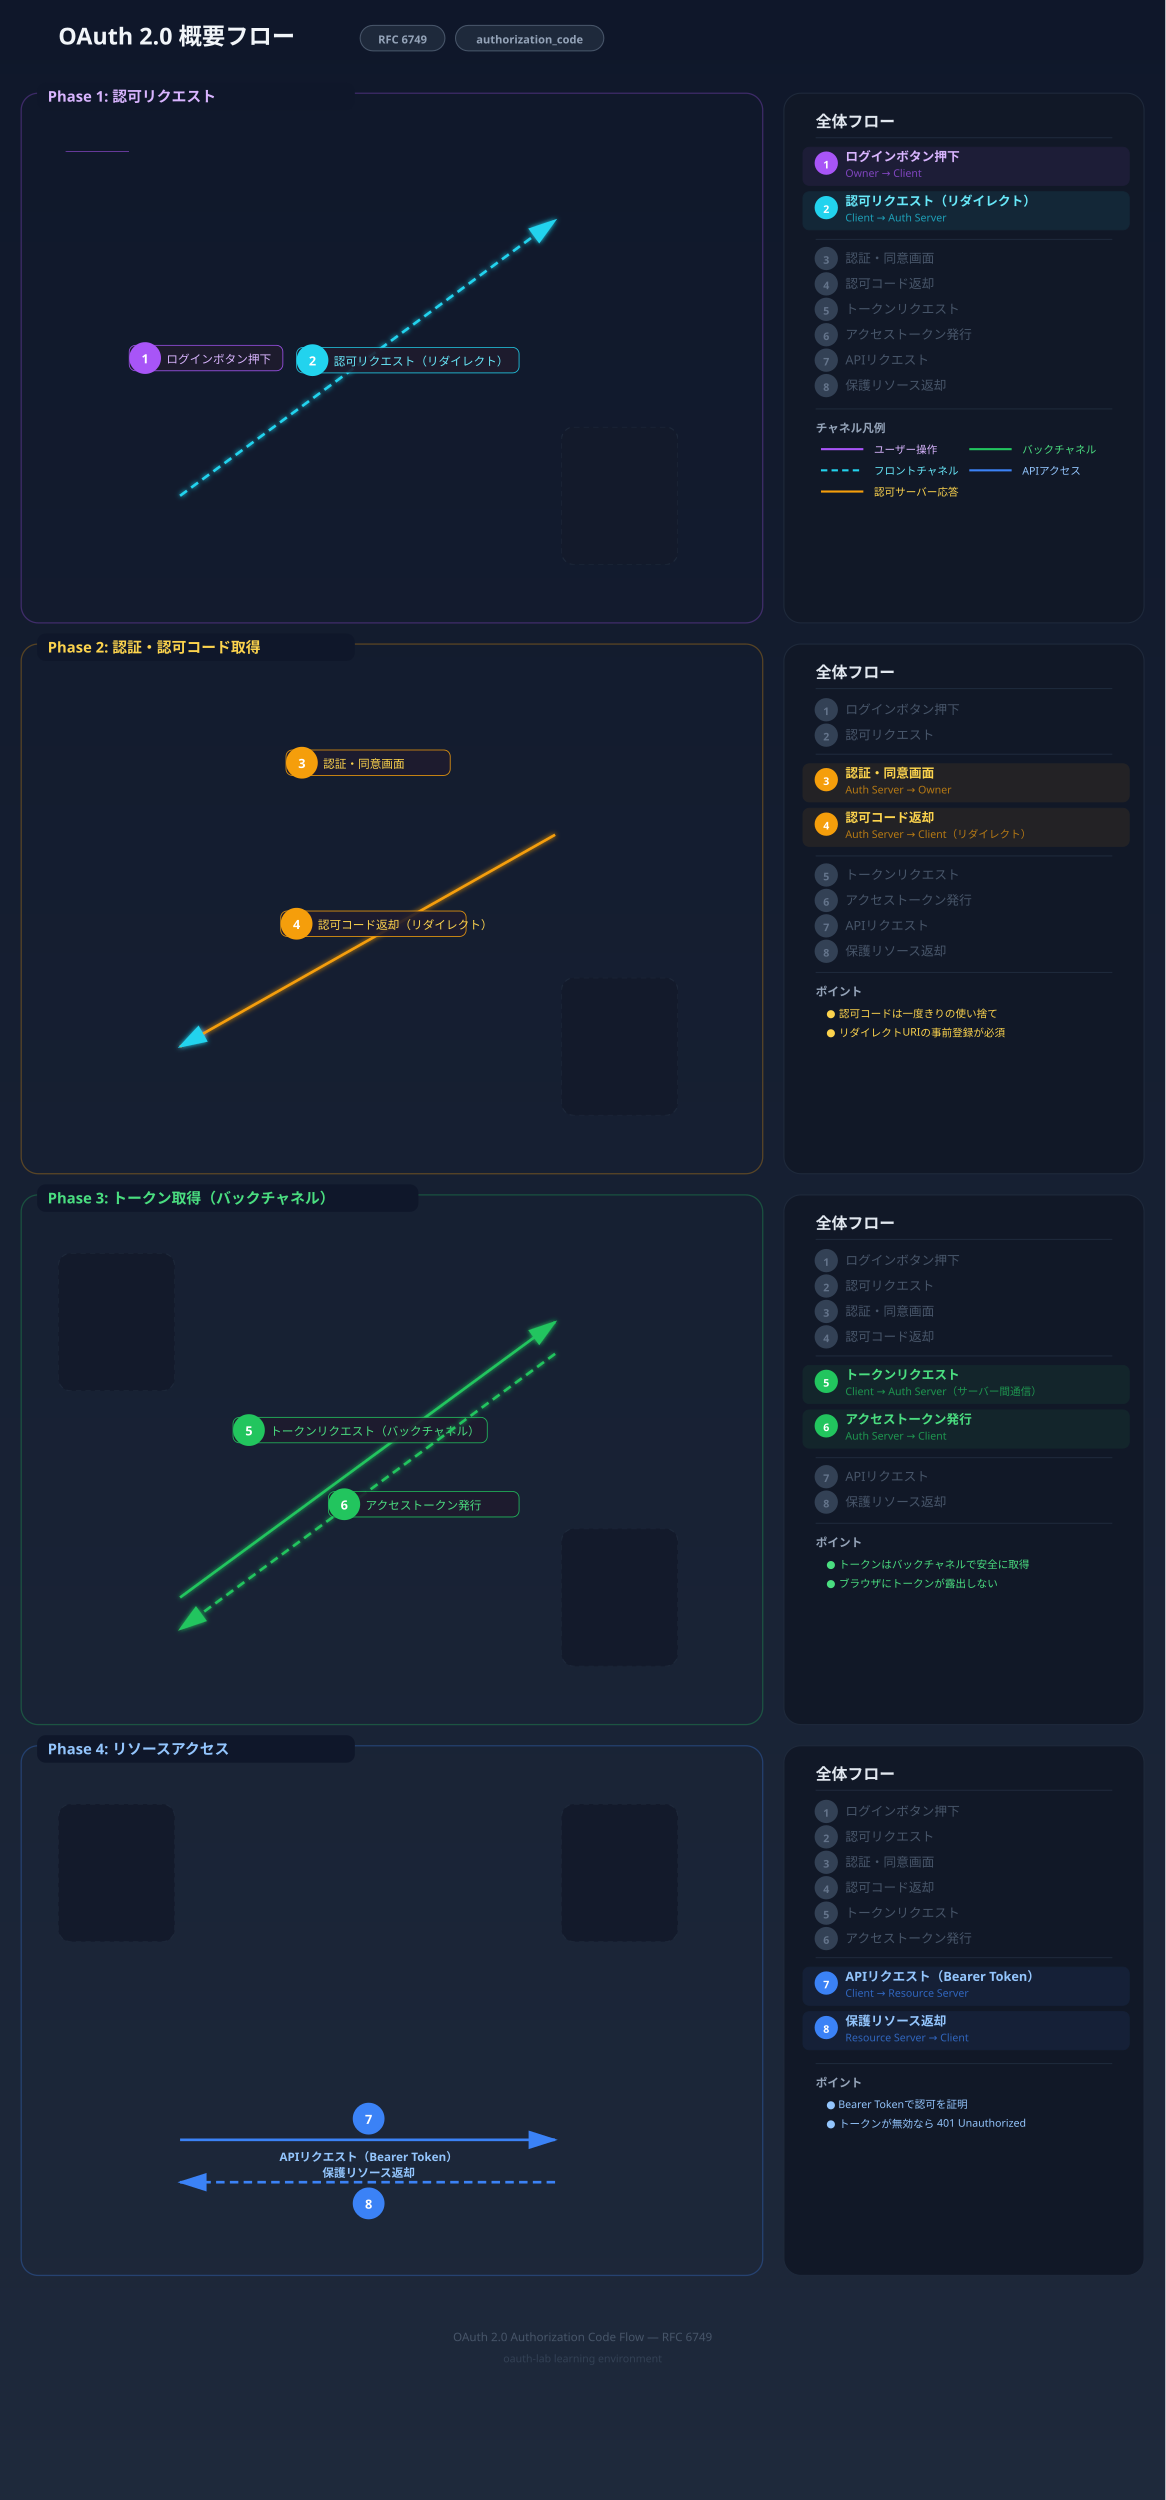
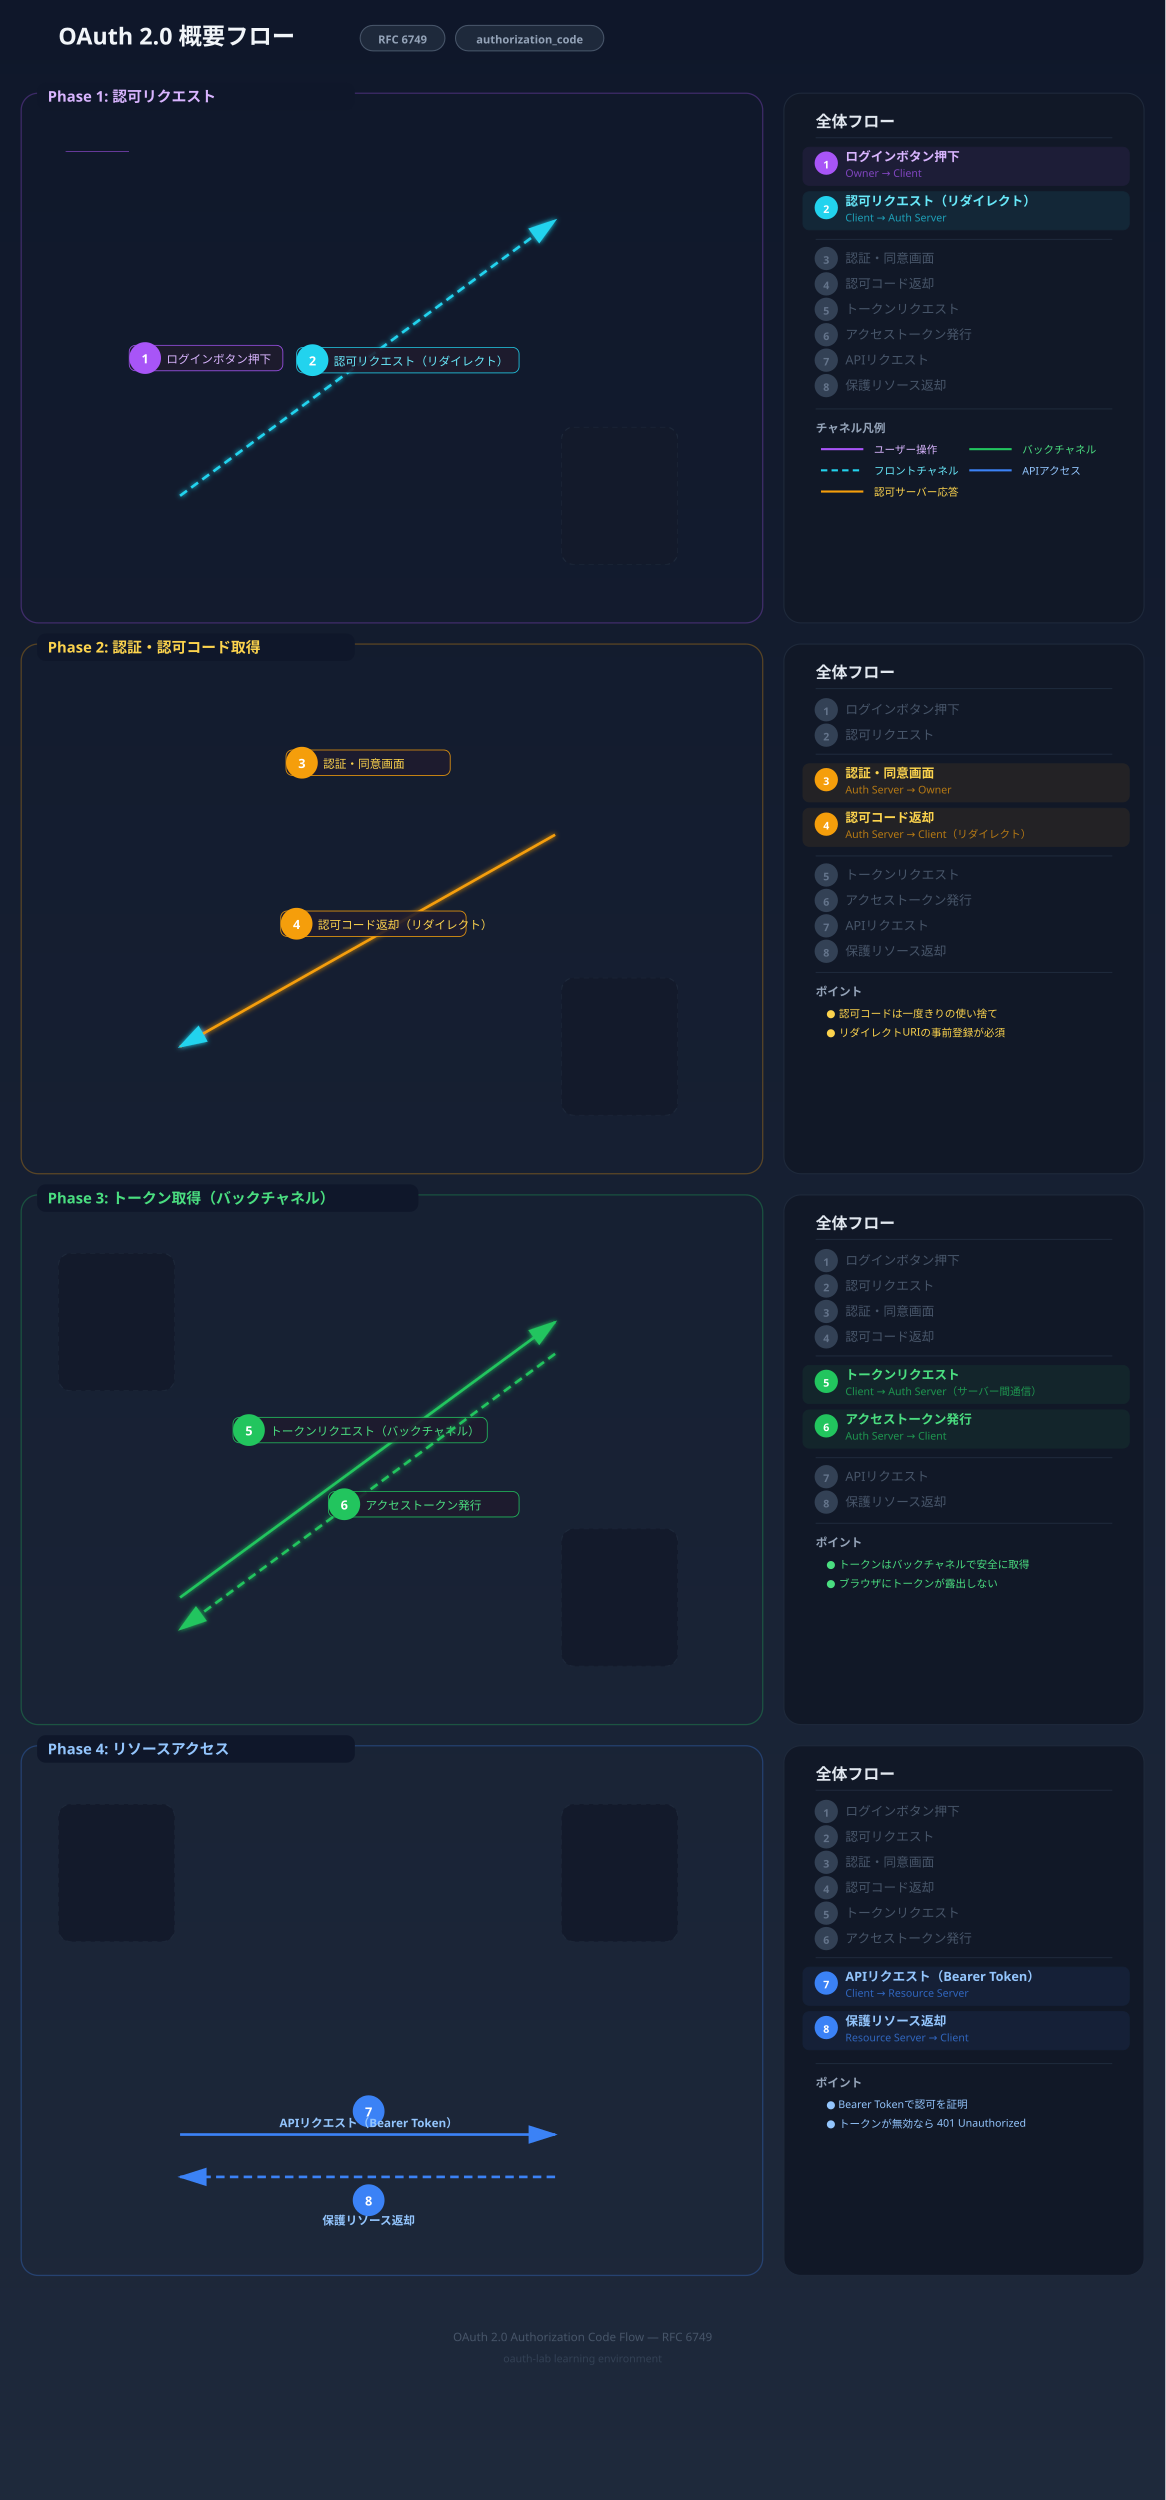
<svg xmlns="http://www.w3.org/2000/svg" viewBox="0 0 1100 2360" font-family="'Segoe UI', system-ui, sans-serif">
  <defs>
    <linearGradient id="bgGrad" x1="0" y1="0" x2="0" y2="1">
      <stop offset="0%" stop-color="#0f172a" />
      <stop offset="100%" stop-color="#1e293b" />
    </linearGradient>
    <filter id="shadow">
      <feDropShadow dx="0" dy="2" stdDeviation="4" flood-color="#000" flood-opacity="0.35" />
    </filter>
    <filter id="glow">
      <feGaussianBlur stdDeviation="2.5" result="blur" />
      <feMerge>
        <feMergeNode in="blur" />
        <feMergeNode in="SourceGraphic" />
      </feMerge>
    </filter>
    <marker id="arrowPurple" markerWidth="11" markerHeight="7" refX="10" refY="3.5" orient="auto">
      <polygon points="0 0, 11 3.5, 0 7" fill="#a855f7" />
    </marker>
    <marker id="arrowCyan" markerWidth="11" markerHeight="7" refX="10" refY="3.5" orient="auto">
      <polygon points="0 0, 11 3.5, 0 7" fill="#22d3ee" />
    </marker>
    <marker id="arrowAmber" markerWidth="11" markerHeight="7" refX="10" refY="3.5" orient="auto">
      <polygon points="0 0, 11 3.5, 0 7" fill="#f59e0b" />
    </marker>
    <marker id="arrowGreen" markerWidth="11" markerHeight="7" refX="10" refY="3.5" orient="auto">
      <polygon points="0 0, 11 3.5, 0 7" fill="#22c55e" />
    </marker>
    <marker id="arrowBlue" markerWidth="11" markerHeight="7" refX="10" refY="3.5" orient="auto">
      <polygon points="0 0, 11 3.5, 0 7" fill="#3b82f6" />
    </marker>
    <symbol id="owner" viewBox="0 0 110 130">
      <rect x="0" y="0" width="110" height="130" rx="12" fill="#1e1b2e" stroke="#a855f7" stroke-width="1.6" />
      <g transform="translate(55, 32)">
        <circle cx="0" cy="-8" r="11" fill="none" stroke="#a855f7" stroke-width="1.5" />
        <circle cx="-3" cy="-10" r="1.2" fill="#a855f7" />
        <circle cx="3" cy="-10" r="1.2" fill="#a855f7" />
        <path d="M-2.5,-4 Q0,-1 2.5,-4" fill="none" stroke="#a855f7" stroke-width="1" stroke-linecap="round" />
        <path d="M-13,28 Q-13,10 0,6 Q13,10 13,28" fill="none" stroke="#a855f7" stroke-width="1.5" />
        <line x1="-13" y1="28" x2="13" y2="28" stroke="#a855f7" stroke-width="1.5" stroke-linecap="round" />
        <rect x="17" y="-18" width="20" height="14" rx="2" fill="none" stroke="#a855f7" stroke-width="0.8" opacity="0.5" />
        <rect x="19" y="-16" width="5" height="5" rx="1" fill="#a855f7" opacity="0.3" />
      </g>
      <text x="55" y="100" text-anchor="middle" fill="#d8b4fe" font-size="12" font-weight="700">リソース所有者</text>
      <text x="55" y="116" text-anchor="middle" fill="#a855f7" font-size="8.5" opacity="0.7">(Resource Owner)</text>
    </symbol>
    <symbol id="client" viewBox="0 0 110 130">
      <rect x="0" y="0" width="110" height="130" rx="12" fill="#1e1b2e" stroke="#22d3ee" stroke-width="1.6" />
      <g transform="translate(55, 34)">
        <rect x="-18" y="-16" width="36" height="26" rx="3" fill="none" stroke="#22d3ee" stroke-width="1.3" />
        <rect x="-14" y="-12" width="28" height="18" rx="1" fill="#22d3ee" opacity="0.05" />
        <circle cx="0" cy="-3" r="6.5" fill="none" stroke="#22d3ee" stroke-width="1" />
        <circle cx="0" cy="-3" r="2.5" fill="none" stroke="#22d3ee" stroke-width="0.8" />
        <line x1="0" y1="-11" x2="0" y2="-9.5" stroke="#22d3ee" stroke-width="1" />
        <line x1="0" y1="3.5" x2="0" y2="5" stroke="#22d3ee" stroke-width="1" />
        <line x1="-8" y1="-3" x2="-6.5" y2="-3" stroke="#22d3ee" stroke-width="1" />
        <line x1="6.5" y1="-3" x2="8" y2="-3" stroke="#22d3ee" stroke-width="1" />
        <line x1="0" y1="13" x2="0" y2="18" stroke="#22d3ee" stroke-width="1.3" />
        <line x1="-9" y1="18" x2="9" y2="18" stroke="#22d3ee" stroke-width="1.3" stroke-linecap="round" />
      </g>
      <text x="55" y="100" text-anchor="middle" fill="#67e8f9" font-size="12" font-weight="700">クライアント</text>
      <text x="55" y="116" text-anchor="middle" fill="#22d3ee" font-size="8.5" opacity="0.7">(Client)</text>
    </symbol>
    <symbol id="authsv" viewBox="0 0 110 130">
      <rect x="0" y="0" width="110" height="130" rx="12" fill="#1e1b2e" stroke="#f59e0b" stroke-width="1.6" />
      <g transform="translate(55, 32)">
        <path d="M0,-22 L14,-15 L14,1 Q14,14 0,20 Q-14,14 -14,1 L-14,-15 Z" fill="none" stroke="#f59e0b" stroke-width="1.4" />
        <rect x="-6" y="-3" width="12" height="10" rx="2" fill="none" stroke="#f59e0b" stroke-width="1.2" />
        <path d="M-3.5,-3 L-3.5,-7 Q-3.5,-12 0,-12 Q3.5,-12 3.5,-7 L3.5,-3" fill="none" stroke="#f59e0b" stroke-width="1.2" />
        <circle cx="0" cy="2" r="1.5" fill="#f59e0b" />
        <line x1="0" y1="3.5" x2="0" y2="6" stroke="#f59e0b" stroke-width="1.1" />
      </g>
      <text x="55" y="100" text-anchor="middle" fill="#fcd34d" font-size="12" font-weight="700">認可サーバー</text>
      <text x="55" y="116" text-anchor="middle" fill="#f59e0b" font-size="8.5" opacity="0.7">(Auth Server)</text>
    </symbol>
    <symbol id="ressv" viewBox="0 0 110 130">
      <rect x="0" y="0" width="110" height="130" rx="12" fill="#1e1b2e" stroke="#3b82f6" stroke-width="1.6" />
      <g transform="translate(55, 30)">
        <rect x="-18" y="-18" width="36" height="11" rx="2" fill="none" stroke="#3b82f6" stroke-width="1.2" />
        <circle cx="-10" cy="-12.5" r="1.5" fill="#3b82f6" />
        <circle cx="-5" cy="-12.5" r="1.5" fill="#3b82f6" />
        <rect x="-18" y="-3" width="36" height="11" rx="2" fill="none" stroke="#3b82f6" stroke-width="1.2" />
        <circle cx="-10" cy="2.5" r="1.5" fill="#3b82f6" />
        <circle cx="-5" cy="2.5" r="1.5" fill="#3b82f6" />
        <rect x="-18" y="12" width="36" height="11" rx="2" fill="none" stroke="#3b82f6" stroke-width="1.2" />
        <circle cx="-10" cy="17.5" r="1.5" fill="#3b82f6" />
        <circle cx="-5" cy="17.5" r="1.5" fill="#3b82f6" />
        <g transform="translate(24, 8)">
          <rect x="-5" y="-2" width="10" height="7" rx="1.5" fill="#1e1b2e" stroke="#3b82f6" stroke-width="1" />
          <path d="M-2.5,-2 L-2.5,-5 Q-2.5,-8 0,-8 Q2.5,-8 2.5,-5 L2.5,-2" fill="none" stroke="#3b82f6" stroke-width="1" />
        </g>
      </g>
      <text x="55" y="100" text-anchor="middle" fill="#93c5fd" font-size="12" font-weight="700">リソースサーバー</text>
      <text x="55" y="116" text-anchor="middle" fill="#3b82f6" font-size="8.5" opacity="0.7">(Resource Server)</text>
    </symbol>
    <symbol id="dimbox" viewBox="0 0 110 130">
      <rect x="0" y="0" width="110" height="130" rx="12" fill="#131a2b" stroke="#1e293b" stroke-width="1" stroke-dasharray="5,4" />
    </symbol>
  </defs>
  <rect width="1100" height="2360" fill="url(#bgGrad)" />
  <text x="55" y="42" fill="#f1f5f9" font-size="22" font-weight="700">OAuth 2.0 概要フロー</text>
  <rect x="340" y="24" width="80" height="24" rx="12" fill="#1e293b" stroke="#475569" stroke-width="1" />
  <text x="380" y="41" text-anchor="middle" fill="#94a3b8" font-size="10.5" font-weight="600">RFC 6749</text>
  <rect x="430" y="24" width="140" height="24" rx="12" fill="#1e293b" stroke="#475569" stroke-width="1" />
  <text x="500" y="41" text-anchor="middle" fill="#94a3b8" font-size="10.5" font-weight="600">authorization_code</text>
  <g>
    <rect x="20" y="88" width="700" height="500" rx="16" fill="none" stroke="#a855f7" stroke-width="1.2" opacity="0.3" />
    <rect x="35" y="78" width="300" height="26" rx="8" fill="#0f172a" />
    <text x="45" y="96" fill="#d8b4fe" font-size="14" font-weight="700">Phase 1: 認可リクエスト</text>
    <use href="#owner" x="55" y="143" width="110" height="130" filter="url(#shadow)" />
    <use href="#client" x="55" y="403" width="110" height="130" filter="url(#shadow)" />
    <use href="#authsv" x="530" y="143" width="110" height="130" filter="url(#shadow)" />
    <use href="#dimbox" x="530" y="403" width="110" height="130" />
    <line x1="110" y1="278" x2="110" y2="398" stroke="#a855f7" stroke-width="2.5" marker-end="url(#arrowPurple)" filter="url(#glow)" />
    <rect x="122" y="326" width="145" height="24" rx="6" fill="#1e1b2e" stroke="#a855f7" stroke-width="0.8" opacity="0.9" />
    <circle cx="137" cy="338" r="15" fill="#a855f7" />
    <text x="137" y="343" text-anchor="middle" fill="#fff" font-size="12" font-weight="700">1</text>
    <text x="157" y="343" fill="#d8b4fe" font-size="11">ログインボタン押下</text>
    <line x1="170" y1="468" x2="524" y2="208" stroke="#22d3ee" stroke-width="2.5" stroke-dasharray="8,5" marker-end="url(#arrowCyan)" filter="url(#glow)" />
    <rect x="280" y="328" width="210" height="24" rx="6" fill="#1e1b2e" stroke="#22d3ee" stroke-width="0.8" opacity="0.9" />
    <circle cx="295" cy="340" r="15" fill="#22d3ee" />
    <text x="295" y="345" text-anchor="middle" fill="#fff" font-size="12" font-weight="700">2</text>
    <text x="315" y="345" fill="#67e8f9" font-size="11">認可リクエスト（リダイレクト）</text>
  </g>
  <g>
    <rect x="740" y="88" width="340" height="500" rx="16" fill="#111827" stroke="#1e293b" stroke-width="1" />
    <text x="770" y="120" fill="#e2e8f0" font-size="15" font-weight="700">全体フロー</text>
    <line x1="770" y1="130" x2="1050" y2="130" stroke="#1e293b" stroke-width="1" />
    <g font-size="12">
      <rect x="758" y="139" width="308" height="36" rx="6" fill="#a855f7" opacity="0.08" stroke="#a855f7" stroke-width="0.8" />
      <circle cx="780" cy="154" r="11" fill="#a855f7" />
      <text x="780" y="159" text-anchor="middle" fill="#fff" font-size="10" font-weight="700">1</text>
      <text x="798" y="152" fill="#d8b4fe" font-weight="600">ログインボタン押下</text>
      <text x="798" y="167" fill="#a855f7" font-size="10" opacity="0.7">Owner → Client</text>
      <rect x="758" y="181" width="308" height="36" rx="6" fill="#22d3ee" opacity="0.08" stroke="#22d3ee" stroke-width="0.8" />
      <circle cx="780" cy="196" r="11" fill="#22d3ee" />
      <text x="780" y="201" text-anchor="middle" fill="#fff" font-size="10" font-weight="700">2</text>
      <text x="798" y="194" fill="#67e8f9" font-weight="600">認可リクエスト（リダイレクト）</text>
      <text x="798" y="209" fill="#22d3ee" font-size="10" opacity="0.7">Client → Auth Server</text>
      <line x1="770" y1="226" x2="1050" y2="226" stroke="#1e293b" stroke-width="1" />
      <circle cx="780" cy="244" r="11" fill="#334155" />
      <text x="780" y="249" text-anchor="middle" fill="#64748b" font-size="10" font-weight="700">3</text>
      <text x="798" y="248" fill="#475569">認証・同意画面</text>
      <circle cx="780" cy="268" r="11" fill="#334155" />
      <text x="780" y="273" text-anchor="middle" fill="#64748b" font-size="10" font-weight="700">4</text>
      <text x="798" y="272" fill="#475569">認可コード返却</text>
      <circle cx="780" cy="292" r="11" fill="#334155" />
      <text x="780" y="297" text-anchor="middle" fill="#64748b" font-size="10" font-weight="700">5</text>
      <text x="798" y="296" fill="#475569">トークンリクエスト</text>
      <circle cx="780" cy="316" r="11" fill="#334155" />
      <text x="780" y="321" text-anchor="middle" fill="#64748b" font-size="10" font-weight="700">6</text>
      <text x="798" y="320" fill="#475569">アクセストークン発行</text>
      <circle cx="780" cy="340" r="11" fill="#334155" />
      <text x="780" y="345" text-anchor="middle" fill="#64748b" font-size="10" font-weight="700">7</text>
      <text x="798" y="344" fill="#475569">APIリクエスト</text>
      <circle cx="780" cy="364" r="11" fill="#334155" />
      <text x="780" y="369" text-anchor="middle" fill="#64748b" font-size="10" font-weight="700">8</text>
      <text x="798" y="368" fill="#475569">保護リソース返却</text>
    </g>
    <line x1="770" y1="386" x2="1050" y2="386" stroke="#1e293b" stroke-width="1" />
    <text x="770" y="408" fill="#94a3b8" font-size="11" font-weight="700">チャネル凡例</text>
    <line x1="775" y1="424" x2="815" y2="424" stroke="#a855f7" stroke-width="2" />
    <text x="825" y="428" fill="#d8b4fe" font-size="10">ユーザー操作</text>
    <line x1="775" y1="444" x2="815" y2="444" stroke="#22d3ee" stroke-width="2" stroke-dasharray="6,4" />
    <text x="825" y="448" fill="#67e8f9" font-size="10">フロントチャネル</text>
    <line x1="775" y1="464" x2="815" y2="464" stroke="#f59e0b" stroke-width="2" />
    <text x="825" y="468" fill="#fcd34d" font-size="10">認可サーバー応答</text>
    <line x1="915" y1="424" x2="955" y2="424" stroke="#22c55e" stroke-width="2" />
    <text x="965" y="428" fill="#4ade80" font-size="10">バックチャネル</text>
    <line x1="915" y1="444" x2="955" y2="444" stroke="#3b82f6" stroke-width="2" />
    <text x="965" y="448" fill="#93c5fd" font-size="10">APIアクセス</text>
  </g>
  <g>
    <rect x="20" y="608" width="700" height="500" rx="16" fill="none" stroke="#f59e0b" stroke-width="1.2" opacity="0.3" />
    <rect x="35" y="598" width="300" height="26" rx="8" fill="#0f172a" />
    <text x="45" y="616" fill="#fcd34d" font-size="14" font-weight="700">Phase 2: 認証・認可コード取得</text>
    <use href="#owner" x="55" y="663" width="110" height="130" filter="url(#shadow)" />
    <use href="#client" x="55" y="923" width="110" height="130" filter="url(#shadow)" />
    <use href="#authsv" x="530" y="663" width="110" height="130" filter="url(#shadow)" />
    <use href="#dimbox" x="530" y="923" width="110" height="130" />
    <line x1="524" y1="728" x2="170" y2="728" stroke="#f59e0b" stroke-width="2.5" stroke-dasharray="8,5" marker-end="url(#arrowAmber)" filter="url(#glow)" />
    <rect x="270" y="708" width="155" height="24" rx="6" fill="#1e1b2e" stroke="#f59e0b" stroke-width="0.8" opacity="0.9" />
    <circle cx="285" cy="720" r="15" fill="#f59e0b" />
    <text x="285" y="725" text-anchor="middle" fill="#fff" font-size="12" font-weight="700">3</text>
    <text x="305" y="725" fill="#fcd34d" font-size="11">認証・同意画面</text>
    <line x1="524" y1="788" x2="170" y2="988" stroke="#f59e0b" stroke-width="2.5" marker-end="url(#arrowCyan)" filter="url(#glow)" />
    <rect x="265" y="860" width="175" height="24" rx="6" fill="#1e1b2e" stroke="#f59e0b" stroke-width="0.8" opacity="0.9" />
    <circle cx="280" cy="872" r="15" fill="#f59e0b" />
    <text x="280" y="877" text-anchor="middle" fill="#fff" font-size="12" font-weight="700">4</text>
    <text x="300" y="877" fill="#fcd34d" font-size="11">認可コード返却（リダイレクト）</text>
  </g>
  <g>
    <rect x="740" y="608" width="340" height="500" rx="16" fill="#111827" stroke="#1e293b" stroke-width="1" />
    <text x="770" y="640" fill="#e2e8f0" font-size="15" font-weight="700">全体フロー</text>
    <line x1="770" y1="650" x2="1050" y2="650" stroke="#1e293b" stroke-width="1" />
    <g font-size="12">
      <circle cx="780" cy="670" r="11" fill="#334155" />
      <text x="780" y="675" text-anchor="middle" fill="#64748b" font-size="10" font-weight="700">1</text>
      <text x="798" y="674" fill="#475569">ログインボタン押下</text>
      <circle cx="780" cy="694" r="11" fill="#334155" />
      <text x="780" y="699" text-anchor="middle" fill="#64748b" font-size="10" font-weight="700">2</text>
      <text x="798" y="698" fill="#475569">認可リクエスト</text>
      <line x1="770" y1="712" x2="1050" y2="712" stroke="#1e293b" stroke-width="1" />
      <rect x="758" y="721" width="308" height="36" rx="6" fill="#f59e0b" opacity="0.08" stroke="#f59e0b" stroke-width="0.8" />
      <circle cx="780" cy="736" r="11" fill="#f59e0b" />
      <text x="780" y="741" text-anchor="middle" fill="#fff" font-size="10" font-weight="700">3</text>
      <text x="798" y="734" fill="#fcd34d" font-weight="600">認証・同意画面</text>
      <text x="798" y="749" fill="#f59e0b" font-size="10" opacity="0.7">Auth Server → Owner</text>
      <rect x="758" y="763" width="308" height="36" rx="6" fill="#f59e0b" opacity="0.08" stroke="#f59e0b" stroke-width="0.8" />
      <circle cx="780" cy="778" r="11" fill="#f59e0b" />
      <text x="780" y="783" text-anchor="middle" fill="#fff" font-size="10" font-weight="700">4</text>
      <text x="798" y="776" fill="#fcd34d" font-weight="600">認可コード返却</text>
      <text x="798" y="791" fill="#f59e0b" font-size="10" opacity="0.7">Auth Server → Client（リダイレクト）</text>
      <line x1="770" y1="808" x2="1050" y2="808" stroke="#1e293b" stroke-width="1" />
      <circle cx="780" cy="826" r="11" fill="#334155" />
      <text x="780" y="831" text-anchor="middle" fill="#64748b" font-size="10" font-weight="700">5</text>
      <text x="798" y="830" fill="#475569">トークンリクエスト</text>
      <circle cx="780" cy="850" r="11" fill="#334155" />
      <text x="780" y="855" text-anchor="middle" fill="#64748b" font-size="10" font-weight="700">6</text>
      <text x="798" y="854" fill="#475569">アクセストークン発行</text>
      <circle cx="780" cy="874" r="11" fill="#334155" />
      <text x="780" y="879" text-anchor="middle" fill="#64748b" font-size="10" font-weight="700">7</text>
      <text x="798" y="878" fill="#475569">APIリクエスト</text>
      <circle cx="780" cy="898" r="11" fill="#334155" />
      <text x="780" y="903" text-anchor="middle" fill="#64748b" font-size="10" font-weight="700">8</text>
      <text x="798" y="902" fill="#475569">保護リソース返却</text>
    </g>
    <line x1="770" y1="918" x2="1050" y2="918" stroke="#1e293b" stroke-width="1" />
    <text x="770" y="940" fill="#94a3b8" font-size="11" font-weight="700">ポイント</text>
    <text x="780" y="960" fill="#fcd34d" font-size="10">● 認可コードは一度きりの使い捨て</text>
    <text x="780" y="978" fill="#fcd34d" font-size="10">● リダイレクトURIの事前登録が必須</text>
  </g>
  <g>
    <rect x="20" y="1128" width="700" height="500" rx="16" fill="none" stroke="#22c55e" stroke-width="1.2" opacity="0.3" />
    <rect x="35" y="1118" width="360" height="26" rx="8" fill="#0f172a" />
    <text x="45" y="1136" fill="#4ade80" font-size="14" font-weight="700">Phase 3: トークン取得（バックチャネル）</text>
    <use href="#dimbox" x="55" y="1183" width="110" height="130" />
    <use href="#client" x="55" y="1443" width="110" height="130" filter="url(#shadow)" />
    <use href="#authsv" x="530" y="1183" width="110" height="130" filter="url(#shadow)" />
    <use href="#dimbox" x="530" y="1443" width="110" height="130" />
    <line x1="170" y1="1508" x2="524" y2="1248" stroke="#22c55e" stroke-width="2.5" marker-end="url(#arrowGreen)" filter="url(#glow)" />
    <rect x="220" y="1338" width="240" height="24" rx="6" fill="#1e1b2e" stroke="#22c55e" stroke-width="0.8" opacity="0.9" />
    <circle cx="235" cy="1350" r="15" fill="#22c55e" />
    <text x="235" y="1355" text-anchor="middle" fill="#fff" font-size="12" font-weight="700">5</text>
    <text x="255" y="1355" fill="#4ade80" font-size="11">トークンリクエスト（バックチャネル）</text>
    <line x1="524" y1="1278" x2="170" y2="1538" stroke="#22c55e" stroke-width="2.5" stroke-dasharray="8,5" marker-end="url(#arrowGreen)" filter="url(#glow)" />
    <rect x="310" y="1408" width="180" height="24" rx="6" fill="#1e1b2e" stroke="#22c55e" stroke-width="0.8" opacity="0.9" />
    <circle cx="325" cy="1420" r="15" fill="#22c55e" />
    <text x="325" y="1425" text-anchor="middle" fill="#fff" font-size="12" font-weight="700">6</text>
    <text x="345" y="1425" fill="#4ade80" font-size="11">アクセストークン発行</text>
  </g>
  <g>
    <rect x="740" y="1128" width="340" height="500" rx="16" fill="#111827" stroke="#1e293b" stroke-width="1" />
    <text x="770" y="1160" fill="#e2e8f0" font-size="15" font-weight="700">全体フロー</text>
    <line x1="770" y1="1170" x2="1050" y2="1170" stroke="#1e293b" stroke-width="1" />
    <g font-size="12">
      <circle cx="780" cy="1190" r="11" fill="#334155" />
      <text x="780" y="1195" text-anchor="middle" fill="#64748b" font-size="10" font-weight="700">1</text>
      <text x="798" y="1194" fill="#475569">ログインボタン押下</text>
      <circle cx="780" cy="1214" r="11" fill="#334155" />
      <text x="780" y="1219" text-anchor="middle" fill="#64748b" font-size="10" font-weight="700">2</text>
      <text x="798" y="1218" fill="#475569">認可リクエスト</text>
      <circle cx="780" cy="1238" r="11" fill="#334155" />
      <text x="780" y="1243" text-anchor="middle" fill="#64748b" font-size="10" font-weight="700">3</text>
      <text x="798" y="1242" fill="#475569">認証・同意画面</text>
      <circle cx="780" cy="1262" r="11" fill="#334155" />
      <text x="780" y="1267" text-anchor="middle" fill="#64748b" font-size="10" font-weight="700">4</text>
      <text x="798" y="1266" fill="#475569">認可コード返却</text>
      <line x1="770" y1="1280" x2="1050" y2="1280" stroke="#1e293b" stroke-width="1" />
      <rect x="758" y="1289" width="308" height="36" rx="6" fill="#22c55e" opacity="0.08" stroke="#22c55e" stroke-width="0.8" />
      <circle cx="780" cy="1304" r="11" fill="#22c55e" />
      <text x="780" y="1309" text-anchor="middle" fill="#fff" font-size="10" font-weight="700">5</text>
      <text x="798" y="1302" fill="#4ade80" font-weight="600">トークンリクエスト</text>
      <text x="798" y="1317" fill="#22c55e" font-size="10" opacity="0.7">Client → Auth Server（サーバー間通信）</text>
      <rect x="758" y="1331" width="308" height="36" rx="6" fill="#22c55e" opacity="0.08" stroke="#22c55e" stroke-width="0.8" />
      <circle cx="780" cy="1346" r="11" fill="#22c55e" />
      <text x="780" y="1351" text-anchor="middle" fill="#fff" font-size="10" font-weight="700">6</text>
      <text x="798" y="1344" fill="#4ade80" font-weight="600">アクセストークン発行</text>
      <text x="798" y="1359" fill="#22c55e" font-size="10" opacity="0.7">Auth Server → Client</text>
      <line x1="770" y1="1376" x2="1050" y2="1376" stroke="#1e293b" stroke-width="1" />
      <circle cx="780" cy="1394" r="11" fill="#334155" />
      <text x="780" y="1399" text-anchor="middle" fill="#64748b" font-size="10" font-weight="700">7</text>
      <text x="798" y="1398" fill="#475569">APIリクエスト</text>
      <circle cx="780" cy="1418" r="11" fill="#334155" />
      <text x="780" y="1423" text-anchor="middle" fill="#64748b" font-size="10" font-weight="700">8</text>
      <text x="798" y="1422" fill="#475569">保護リソース返却</text>
    </g>
    <line x1="770" y1="1438" x2="1050" y2="1438" stroke="#1e293b" stroke-width="1" />
    <text x="770" y="1460" fill="#94a3b8" font-size="11" font-weight="700">ポイント</text>
    <text x="780" y="1480" fill="#4ade80" font-size="10">● トークンはバックチャネルで安全に取得</text>
    <text x="780" y="1498" fill="#4ade80" font-size="10">● ブラウザにトークンが露出しない</text>
  </g>
  <g>
    <rect x="20" y="1648" width="700" height="500" rx="16" fill="none" stroke="#3b82f6" stroke-width="1.2" opacity="0.3" />
    <rect x="35" y="1638" width="300" height="26" rx="8" fill="#0f172a" />
    <text x="45" y="1656" fill="#93c5fd" font-size="14" font-weight="700">Phase 4: リソースアクセス</text>
    <use href="#dimbox" x="55" y="1703" width="110" height="130" />
    <use href="#client" x="55" y="1963" width="110" height="130" filter="url(#shadow)" />
    <use href="#dimbox" x="530" y="1703" width="110" height="130" />
    <use href="#ressv" x="530" y="1963" width="110" height="130" filter="url(#shadow)" />
-     <path d="M 170 2020 L 524 2020" fill="none" stroke="#3b82f6" stroke-width="2.5" marker-end="url(#arrowBlue)" />
-     <circle cx="348" cy="2000" r="15" fill="#3b82f6" />
-     <text x="348" y="2005" text-anchor="middle" fill="#fff" font-size="12" font-weight="700">7</text>
-     <text x="348" y="2040" text-anchor="middle" fill="#93c5fd" font-size="11" font-weight="600">APIリクエスト（Bearer Token）</text>
-     <path d="M 524 2060 L 170 2060" fill="none" stroke="#3b82f6" stroke-width="2.5" stroke-dasharray="8,5" marker-end="url(#arrowBlue)" />
-     <circle cx="348" cy="2080" r="15" fill="#3b82f6" />
-     <text x="348" y="2085" text-anchor="middle" fill="#fff" font-size="12" font-weight="700">8</text>
-     <text x="348" y="2055" text-anchor="middle" fill="#93c5fd" font-size="11" font-weight="600">保護リソース返却</text>
+     <path d="M 170 2015 L 524 2015" fill="none" stroke="#3b82f6" stroke-width="2.5" marker-end="url(#arrowBlue)" />
+     <circle cx="348" cy="1993" r="15" fill="#3b82f6" />
+     <text x="348" y="1998" text-anchor="middle" fill="#fff" font-size="12" font-weight="700">7</text>
+     <text x="348" y="2008" text-anchor="middle" fill="#93c5fd" font-size="11" font-weight="600">APIリクエスト（Bearer Token）</text>
+     <path d="M 524 2055 L 170 2055" fill="none" stroke="#3b82f6" stroke-width="2.5" stroke-dasharray="8,5" marker-end="url(#arrowBlue)" />
+     <circle cx="348" cy="2077" r="15" fill="#3b82f6" />
+     <text x="348" y="2082" text-anchor="middle" fill="#fff" font-size="12" font-weight="700">8</text>
+     <text x="348" y="2100" text-anchor="middle" fill="#93c5fd" font-size="11" font-weight="600">保護リソース返却</text>
  </g>
  <g>
    <rect x="740" y="1648" width="340" height="500" rx="16" fill="#111827" stroke="#1e293b" stroke-width="1" />
    <text x="770" y="1680" fill="#e2e8f0" font-size="15" font-weight="700">全体フロー</text>
    <line x1="770" y1="1690" x2="1050" y2="1690" stroke="#1e293b" stroke-width="1" />
    <g font-size="12">
      <circle cx="780" cy="1710" r="11" fill="#334155" />
      <text x="780" y="1715" text-anchor="middle" fill="#64748b" font-size="10" font-weight="700">1</text>
      <text x="798" y="1714" fill="#475569">ログインボタン押下</text>
      <circle cx="780" cy="1734" r="11" fill="#334155" />
      <text x="780" y="1739" text-anchor="middle" fill="#64748b" font-size="10" font-weight="700">2</text>
      <text x="798" y="1738" fill="#475569">認可リクエスト</text>
      <circle cx="780" cy="1758" r="11" fill="#334155" />
      <text x="780" y="1763" text-anchor="middle" fill="#64748b" font-size="10" font-weight="700">3</text>
      <text x="798" y="1762" fill="#475569">認証・同意画面</text>
      <circle cx="780" cy="1782" r="11" fill="#334155" />
      <text x="780" y="1787" text-anchor="middle" fill="#64748b" font-size="10" font-weight="700">4</text>
      <text x="798" y="1786" fill="#475569">認可コード返却</text>
      <circle cx="780" cy="1806" r="11" fill="#334155" />
      <text x="780" y="1811" text-anchor="middle" fill="#64748b" font-size="10" font-weight="700">5</text>
      <text x="798" y="1810" fill="#475569">トークンリクエスト</text>
      <circle cx="780" cy="1830" r="11" fill="#334155" />
      <text x="780" y="1835" text-anchor="middle" fill="#64748b" font-size="10" font-weight="700">6</text>
      <text x="798" y="1834" fill="#475569">アクセストークン発行</text>
      <line x1="770" y1="1848" x2="1050" y2="1848" stroke="#1e293b" stroke-width="1" />
      <rect x="758" y="1857" width="308" height="36" rx="6" fill="#3b82f6" opacity="0.08" stroke="#3b82f6" stroke-width="0.8" />
      <circle cx="780" cy="1872" r="11" fill="#3b82f6" />
      <text x="780" y="1877" text-anchor="middle" fill="#fff" font-size="10" font-weight="700">7</text>
      <text x="798" y="1870" fill="#93c5fd" font-weight="600">APIリクエスト（Bearer Token）</text>
      <text x="798" y="1885" fill="#3b82f6" font-size="10" opacity="0.7">Client → Resource Server</text>
      <rect x="758" y="1899" width="308" height="36" rx="6" fill="#3b82f6" opacity="0.08" stroke="#3b82f6" stroke-width="0.8" />
      <circle cx="780" cy="1914" r="11" fill="#3b82f6" />
      <text x="780" y="1919" text-anchor="middle" fill="#fff" font-size="10" font-weight="700">8</text>
      <text x="798" y="1912" fill="#93c5fd" font-weight="600">保護リソース返却</text>
      <text x="798" y="1927" fill="#3b82f6" font-size="10" opacity="0.7">Resource Server → Client</text>
    </g>
    <line x1="770" y1="1948" x2="1050" y2="1948" stroke="#1e293b" stroke-width="1" />
    <text x="770" y="1970" fill="#94a3b8" font-size="11" font-weight="700">ポイント</text>
    <text x="780" y="1990" fill="#93c5fd" font-size="10">● Bearer Tokenで認可を証明</text>
    <text x="780" y="2008" fill="#93c5fd" font-size="10">● トークンが無効なら 401 Unauthorized</text>
  </g>
  <text x="550" y="2210" text-anchor="middle" fill="#475569" font-size="11">OAuth 2.0 Authorization Code Flow — RFC 6749</text>
  <text x="550" y="2230" text-anchor="middle" fill="#334155" font-size="10">oauth-lab learning environment</text>
</svg>
